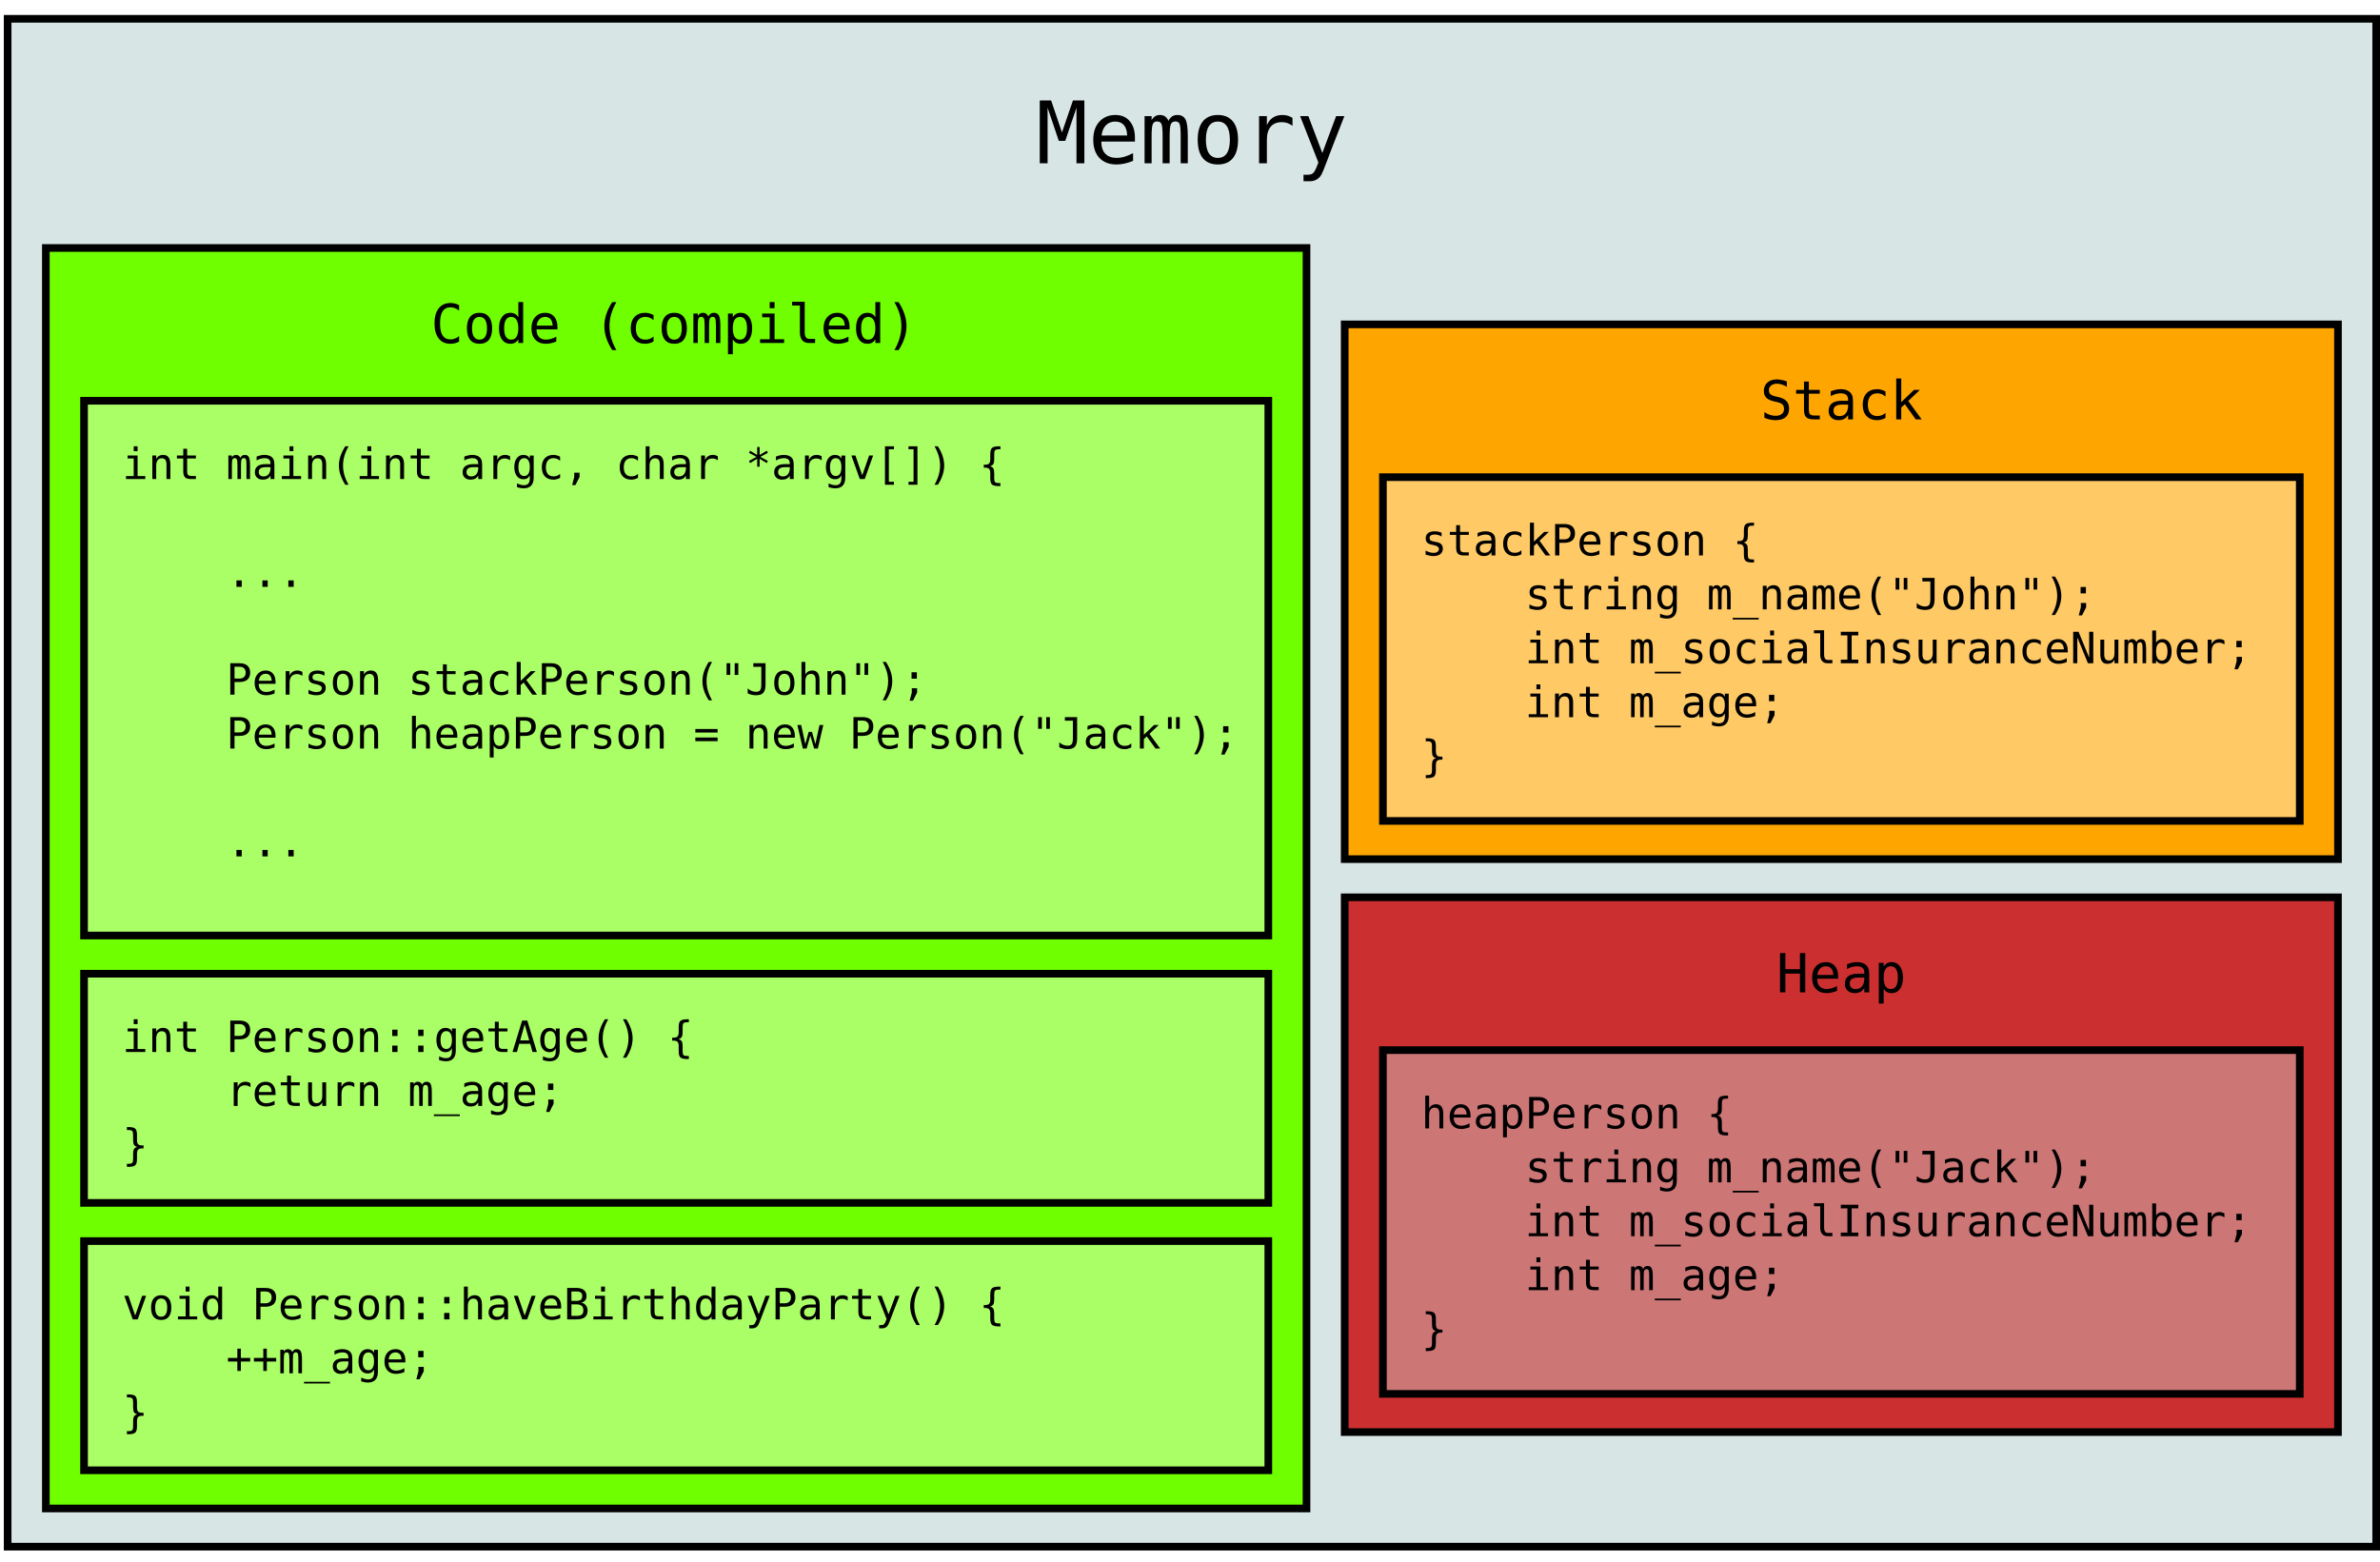
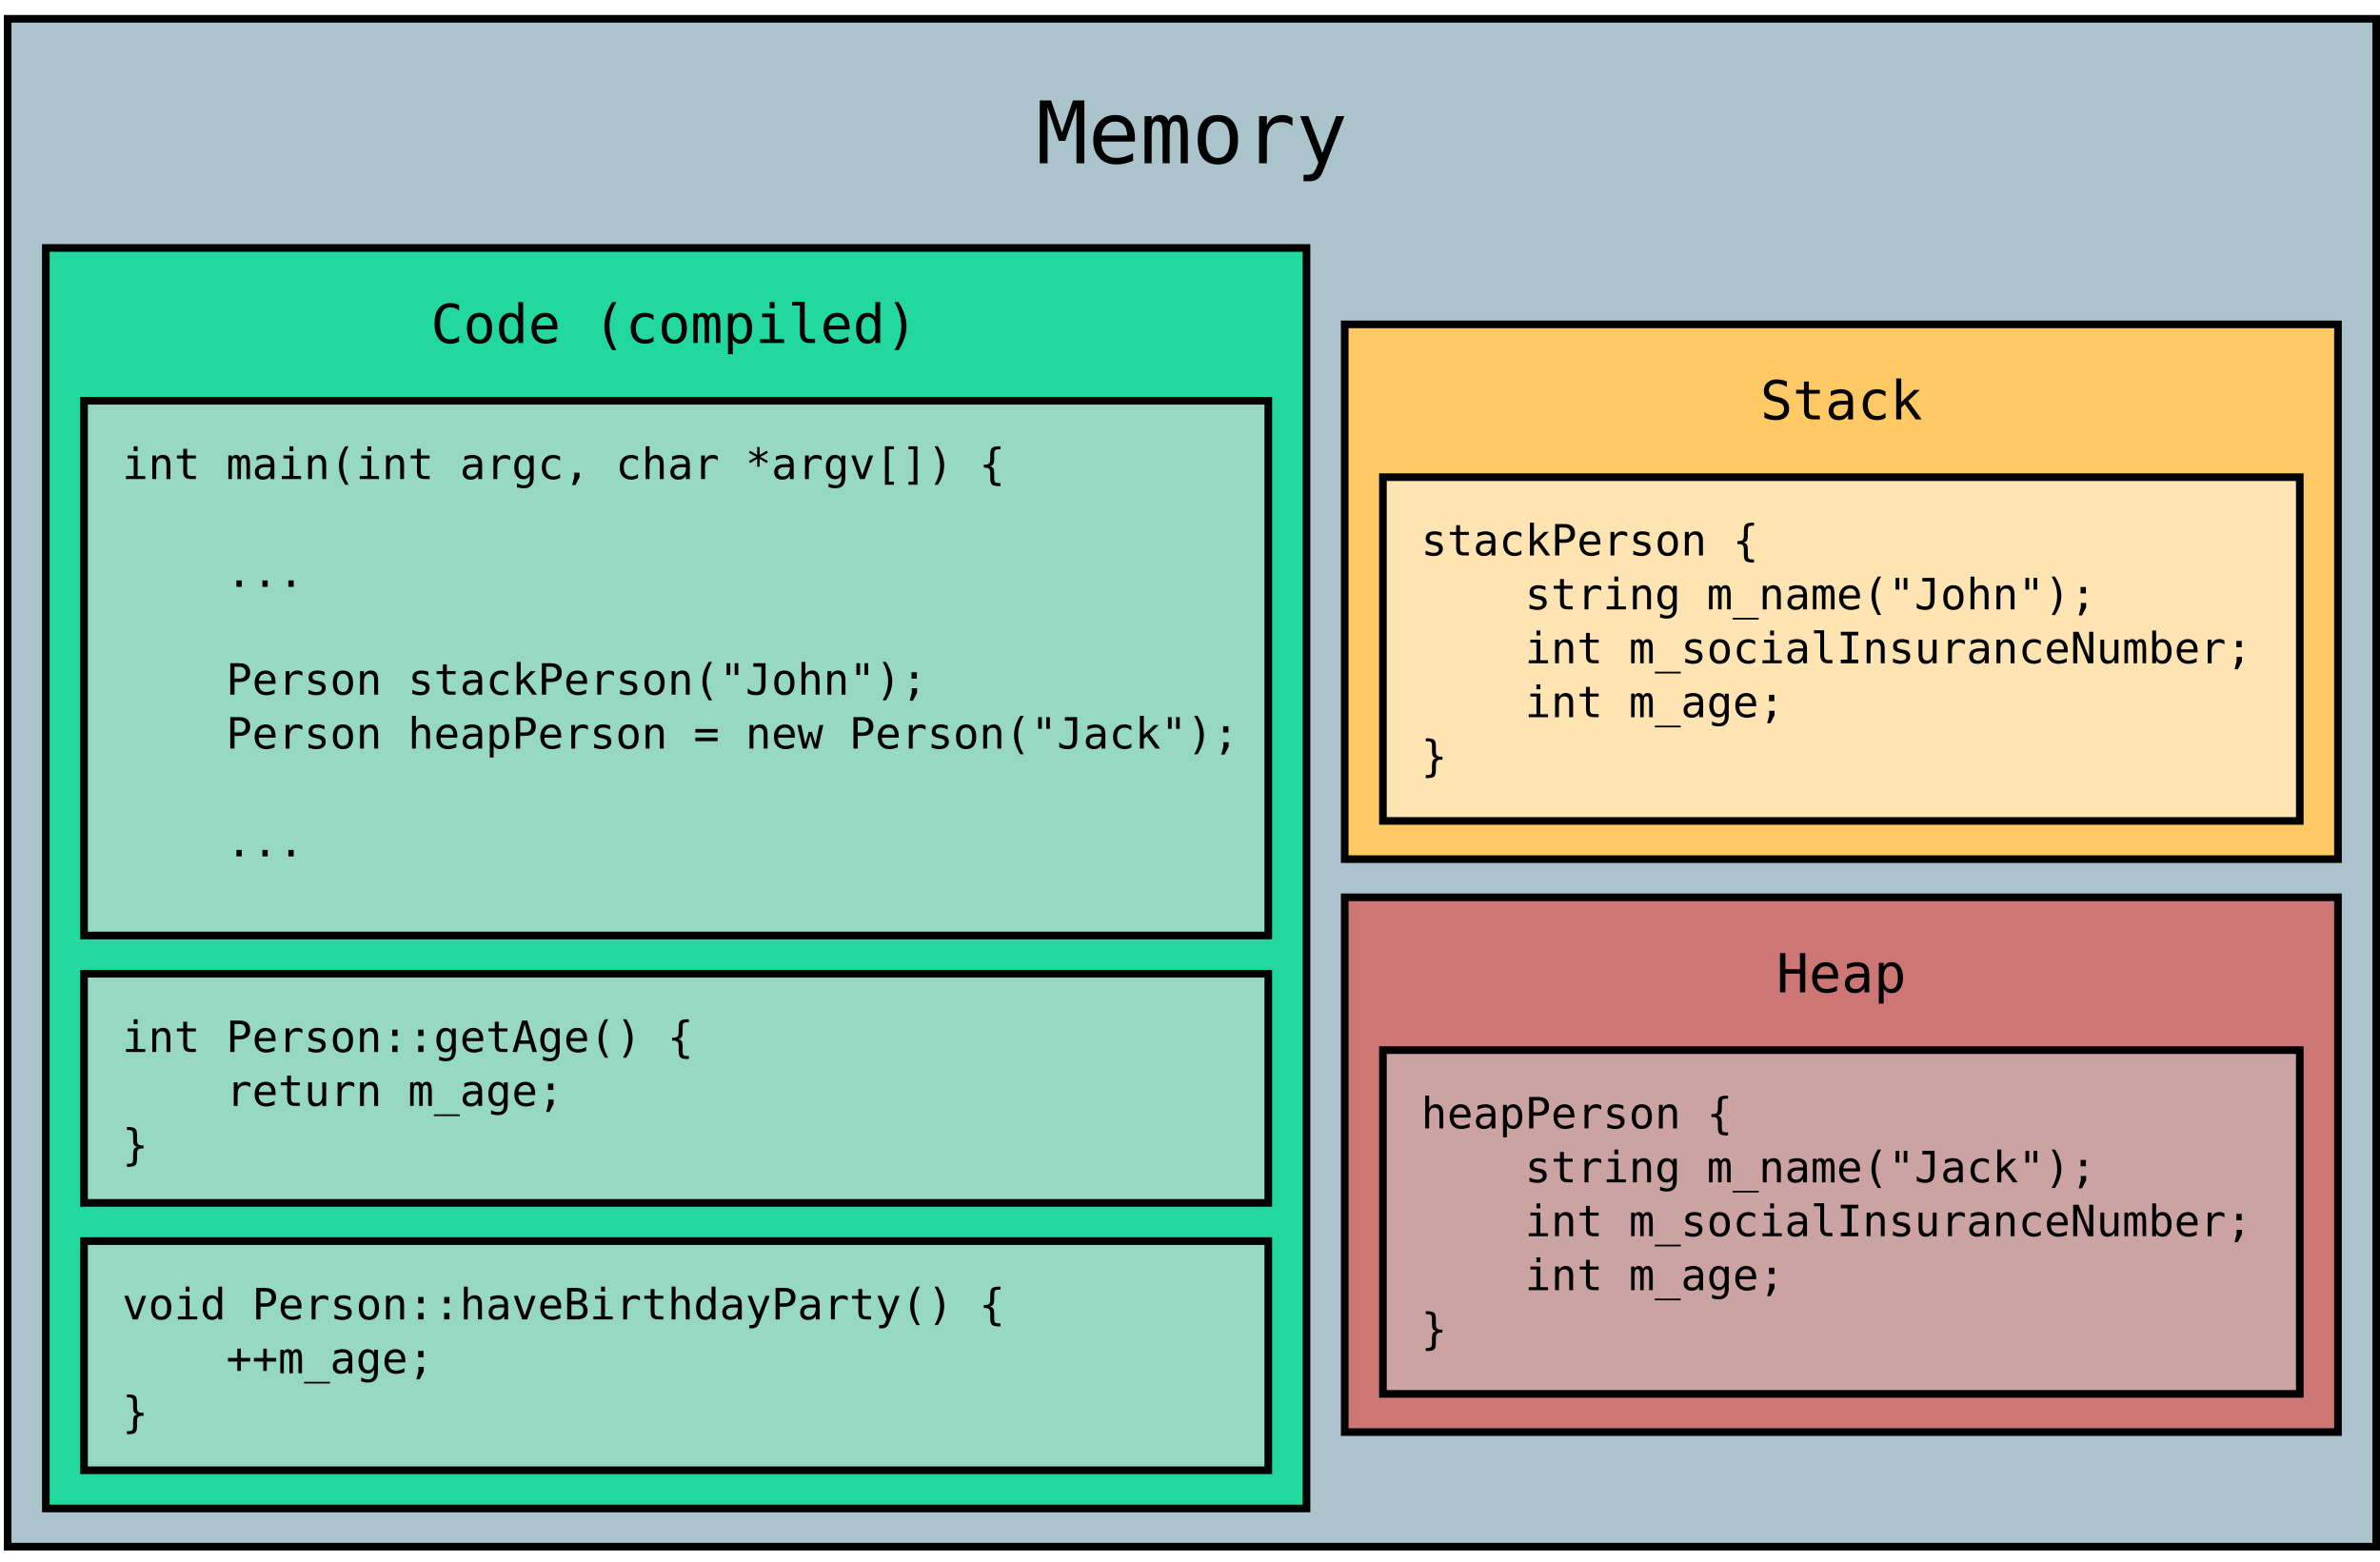
<svg xmlns="http://www.w3.org/2000/svg" width="32cm" height="21cm" viewBox="368 -102 623 403">
  <g>
-     <rect style="fill: #d8e5e5" x="370" y="-100" width="620" height="400" />
+     <rect style="fill: #abc4cb" x="370" y="-100" width="620" height="400" />
    <rect style="fill: none; fill-opacity:0; stroke-width: 2; stroke: #000000" x="370" y="-100" width="620" height="400" />
  </g>
  <g>
-     <rect style="fill: #70ff00" x="380" y="-40" width="330" height="330" />
+     <rect style="fill: #23d89e" x="380" y="-40" width="330" height="330" />
    <rect style="fill: none; fill-opacity:0; stroke-width: 2; stroke: #000000" x="380" y="-40" width="330" height="330" />
  </g>
  <text font-size="14.111" style="fill: #000000;text-anchor:middle;font-family:monospace;font-style:normal;font-weight:normal" x="544.5" y="-15.125">
    <tspan x="544.5" y="-15.125" xml:space="preserve">Code (compiled)</tspan>
  </text>
  <text font-size="12.8" style="fill: #000000;text-anchor:start;font-family:sans-serif;font-style:normal;font-weight:normal" x="580" y="-20">
    <tspan x="580" y="-20" xml:space="preserve" />
  </text>
  <text font-size="12.8" style="fill: #000000;text-anchor:start;font-family:sans-serif;font-style:normal;font-weight:normal" x="545" y="125">
    <tspan x="545" y="125" xml:space="preserve" />
  </text>
  <text font-size="12.8" style="fill: #000000;text-anchor:start;font-family:sans-serif;font-style:normal;font-weight:normal" x="420" y="10">
    <tspan x="420" y="10" xml:space="preserve" />
  </text>
  <g>
-     <rect style="fill: #aaff66" x="390" y="0" width="310" height="140" />
+     <rect style="fill: #97d8c3" x="390" y="0" width="310" height="140" />
    <rect style="fill: none; fill-opacity:0; stroke-width: 2; stroke: #000000" x="390" y="0" width="310" height="140" />
  </g>
  <text font-size="11.289" style="fill: #000000;text-anchor:start;font-family:monospace;font-style:normal;font-weight:normal" x="400" y="20.5">
    <tspan x="400" y="20.5" xml:space="preserve">int main(int argc, char *argv[]) {</tspan>
    <tspan x="400" y="34.611" xml:space="preserve" />
    <tspan x="400" y="48.722" xml:space="preserve">    ...</tspan>
    <tspan x="400" y="62.833" xml:space="preserve" />
    <tspan x="400" y="76.944" xml:space="preserve">    Person stackPerson("John");</tspan>
    <tspan x="400" y="91.056" xml:space="preserve">    Person heapPerson = new Person("Jack");</tspan>
    <tspan x="400" y="105.167" xml:space="preserve" />
    <tspan x="400" y="119.278" xml:space="preserve">    ...</tspan>
  </text>
  <g>
-     <rect style="fill: #aaff66" x="390" y="150" width="310" height="60" />
+     <rect style="fill: #97d8c3" x="390" y="150" width="310" height="60" />
    <rect style="fill: none; fill-opacity:0; stroke-width: 2; stroke: #000000" x="390" y="150" width="310" height="60" />
  </g>
  <text font-size="11.289" style="fill: #000000;text-anchor:start;font-family:monospace;font-style:normal;font-weight:normal" x="400" y="170.5">
    <tspan x="400" y="170.5" xml:space="preserve">int Person::getAge() {</tspan>
    <tspan x="400" y="184.611" xml:space="preserve">    return m_age;</tspan>
    <tspan x="400" y="198.722" xml:space="preserve">}</tspan>
  </text>
  <g>
-     <rect style="fill: #aaff66" x="390" y="220" width="310" height="60" />
+     <rect style="fill: #97d8c3" x="390" y="220" width="310" height="60" />
    <rect style="fill: none; fill-opacity:0; stroke-width: 2; stroke: #000000" x="390" y="220" width="310" height="60" />
  </g>
  <text font-size="11.289" style="fill: #000000;text-anchor:start;font-family:monospace;font-style:normal;font-weight:normal" x="400" y="240.5">
    <tspan x="400" y="240.5" xml:space="preserve">void Person::haveBirthdayParty() {</tspan>
    <tspan x="400" y="254.611" xml:space="preserve">    ++m_age;</tspan>
    <tspan x="400" y="268.722" xml:space="preserve">}</tspan>
  </text>
  <g>
-     <rect style="fill: #ffa500" x="720" y="-20" width="260" height="140" />
+     <rect style="fill: #ffc966" x="720" y="-20" width="260" height="140" />
    <rect style="fill: none; fill-opacity:0; stroke-width: 2; stroke: #000000" x="720" y="-20" width="260" height="140" />
  </g>
  <g>
-     <rect style="fill: #ffc966" x="730" y="20" width="240" height="90" />
+     <rect style="fill: #ffe4b3" x="730" y="20" width="240" height="90" />
    <rect style="fill: none; fill-opacity:0; stroke-width: 2; stroke: #000000" x="730" y="20" width="240" height="90" />
  </g>
  <text font-size="11.289" style="fill: #000000;text-anchor:start;font-family:monospace;font-style:normal;font-weight:normal" x="740" y="40.5">
    <tspan x="740" y="40.5" xml:space="preserve">stackPerson {</tspan>
    <tspan x="740" y="54.611" xml:space="preserve">    string m_name("John");</tspan>
    <tspan x="740" y="68.722" xml:space="preserve">    int m_socialInsuranceNumber;</tspan>
    <tspan x="740" y="82.833" xml:space="preserve">    int m_age;</tspan>
    <tspan x="740" y="96.944" xml:space="preserve">}</tspan>
  </text>
  <g>
-     <rect style="fill: #cc2f2f" x="720" y="130" width="260" height="140" />
+     <rect style="fill: #cc7676" x="720" y="130" width="260" height="140" />
    <rect style="fill: none; fill-opacity:0; stroke-width: 2; stroke: #000000" x="720" y="130" width="260" height="140" />
  </g>
  <g>
-     <rect style="fill: #cc7676" x="730" y="170" width="240" height="90" />
+     <rect style="fill: #cca3a3" x="730" y="170" width="240" height="90" />
    <rect style="fill: none; fill-opacity:0; stroke-width: 2; stroke: #000000" x="730" y="170" width="240" height="90" />
  </g>
  <text font-size="11.289" style="fill: #000000;text-anchor:start;font-family:monospace;font-style:normal;font-weight:normal" x="740" y="190.5">
    <tspan x="740" y="190.5" xml:space="preserve">heapPerson {</tspan>
    <tspan x="740" y="204.611" xml:space="preserve">    string m_name("Jack");</tspan>
    <tspan x="740" y="218.722" xml:space="preserve">    int m_socialInsuranceNumber;</tspan>
    <tspan x="740" y="232.833" xml:space="preserve">    int m_age;</tspan>
    <tspan x="740" y="246.944" xml:space="preserve">}</tspan>
  </text>
  <text font-size="14.111" style="fill: #000000;text-anchor:middle;font-family:monospace;font-style:normal;font-weight:normal" x="850" y="4.875">
    <tspan x="850" y="4.875" xml:space="preserve">Stack</tspan>
  </text>
  <text font-size="14.111" style="fill: #000000;text-anchor:middle;font-family:monospace;font-style:normal;font-weight:normal" x="850" y="154.875">
    <tspan x="850" y="154.875" xml:space="preserve">Heap</tspan>
  </text>
  <text font-size="22.578" style="fill: #000000;text-anchor:middle;font-family:monospace;font-style:normal;font-weight:normal" x="680" y="-62.175">
    <tspan x="680" y="-62.175" xml:space="preserve">Memory</tspan>
  </text>
</svg>
